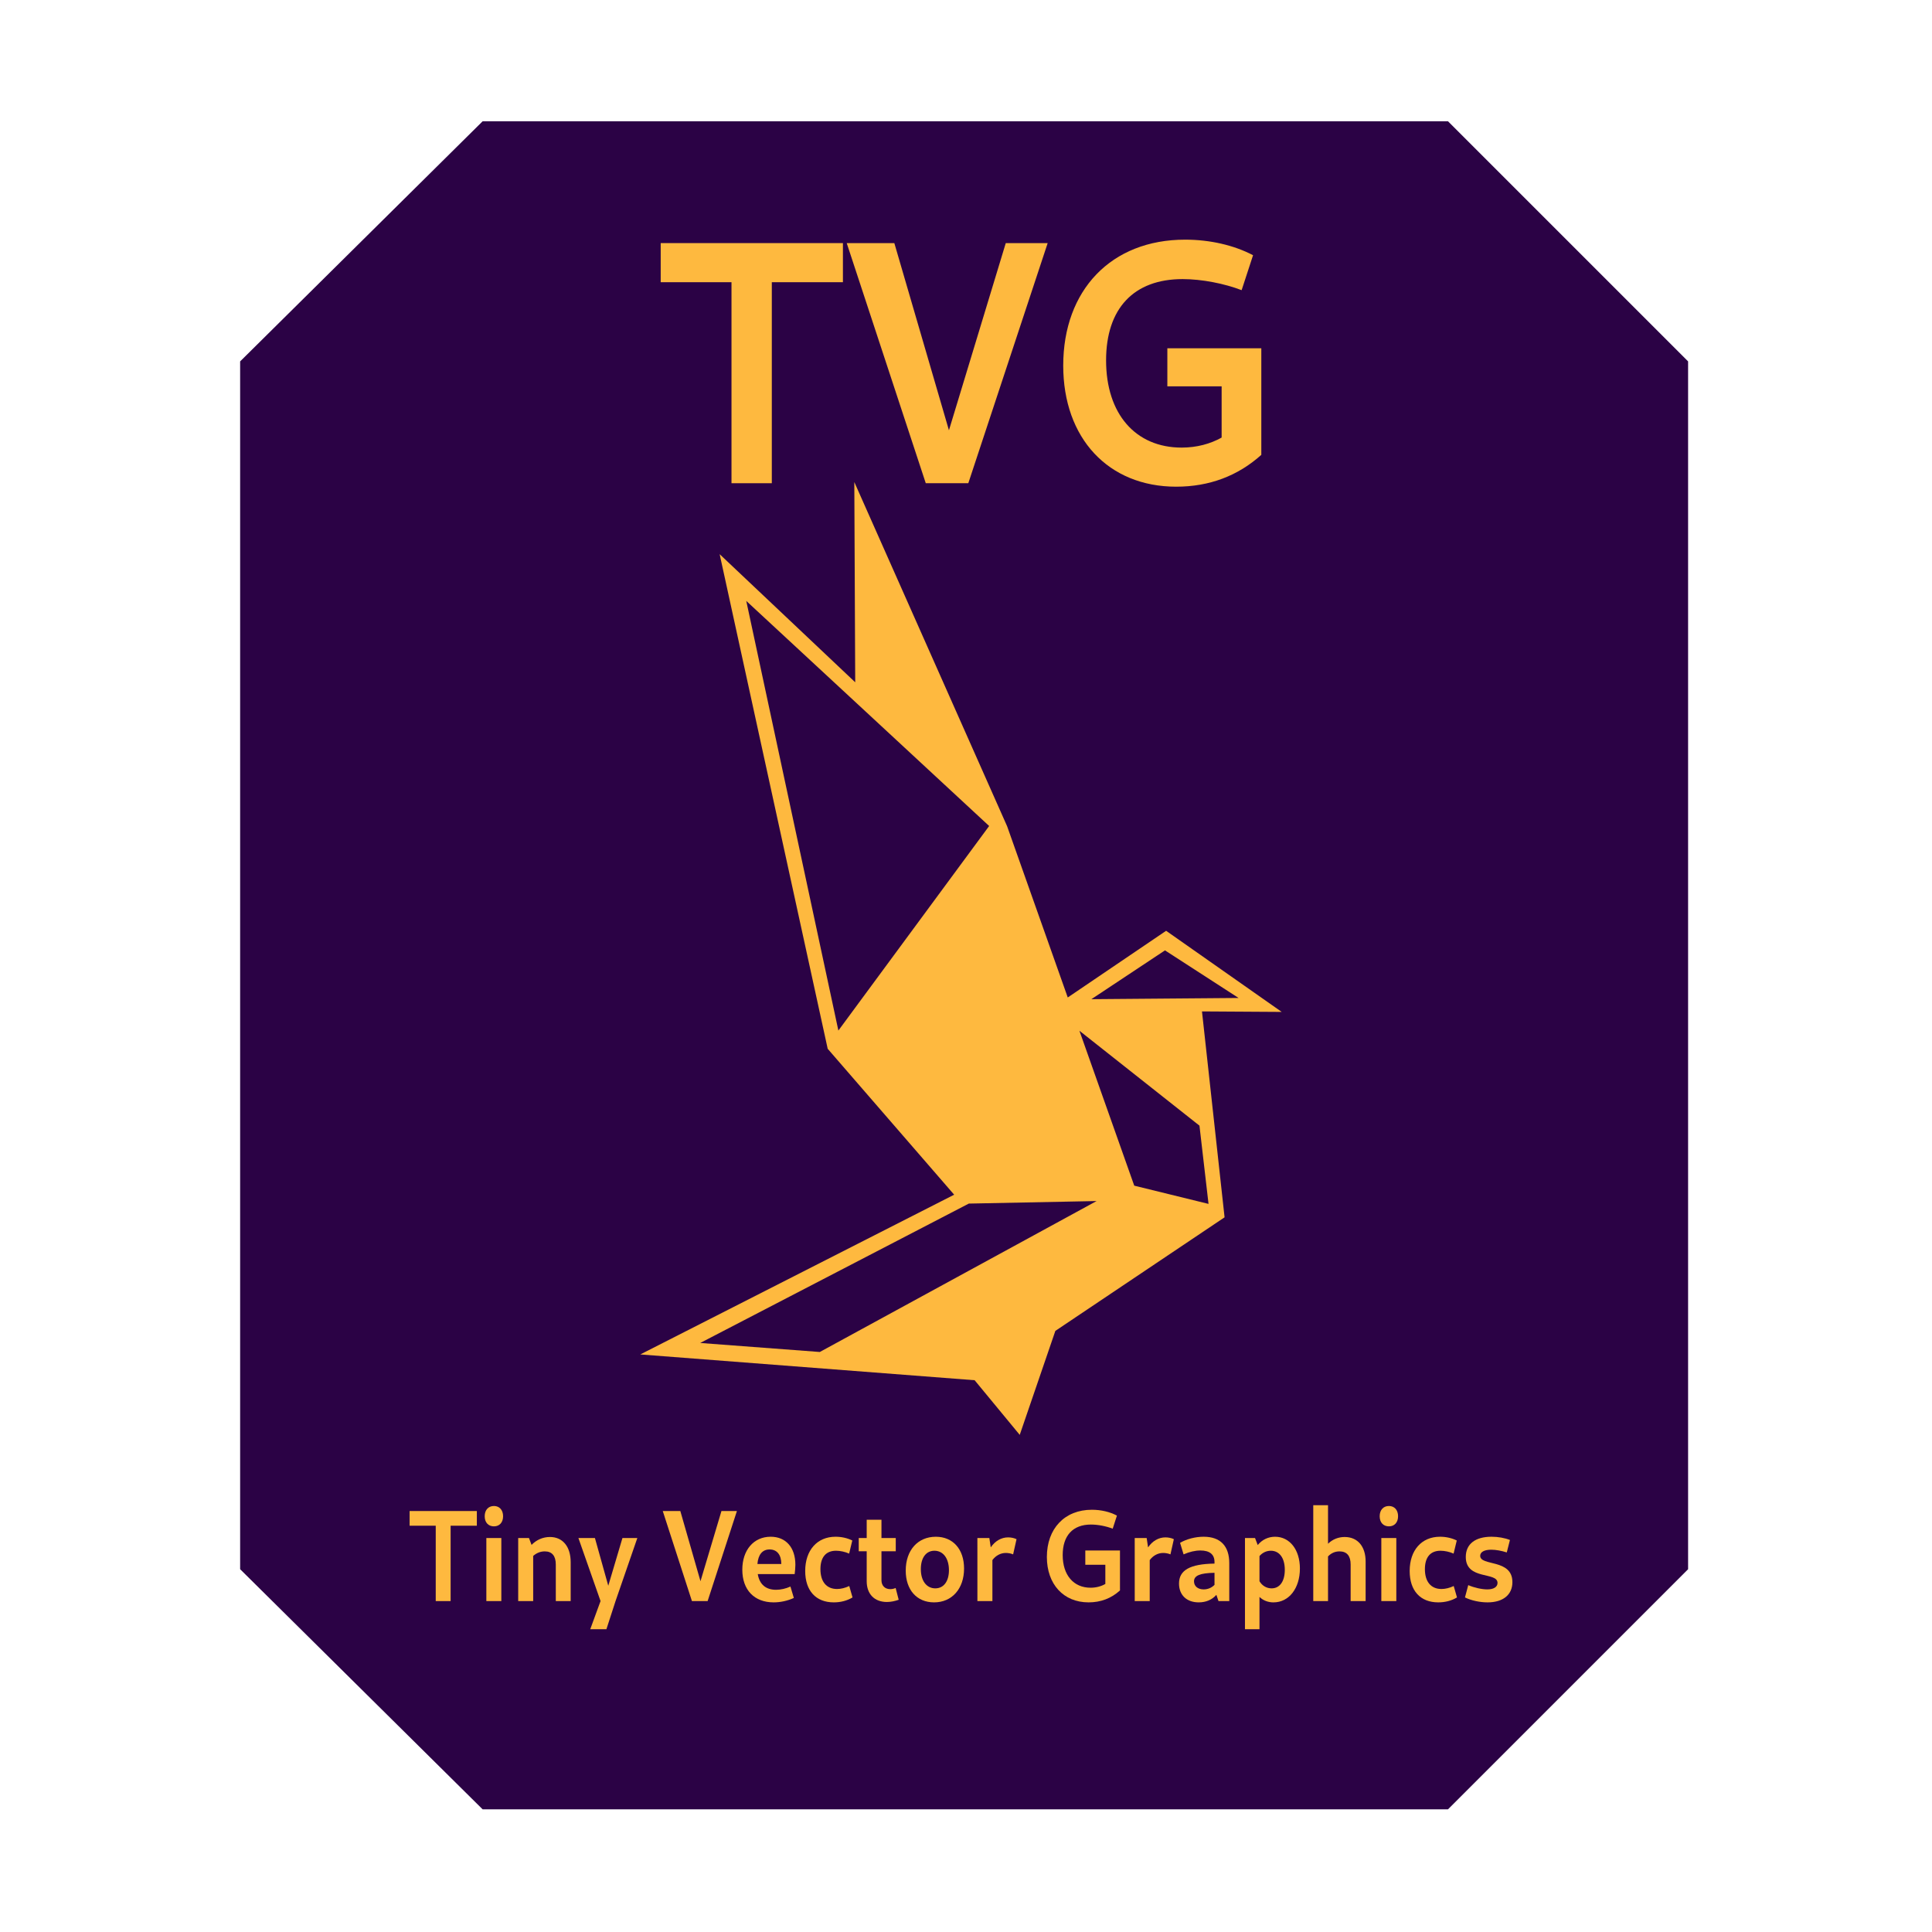
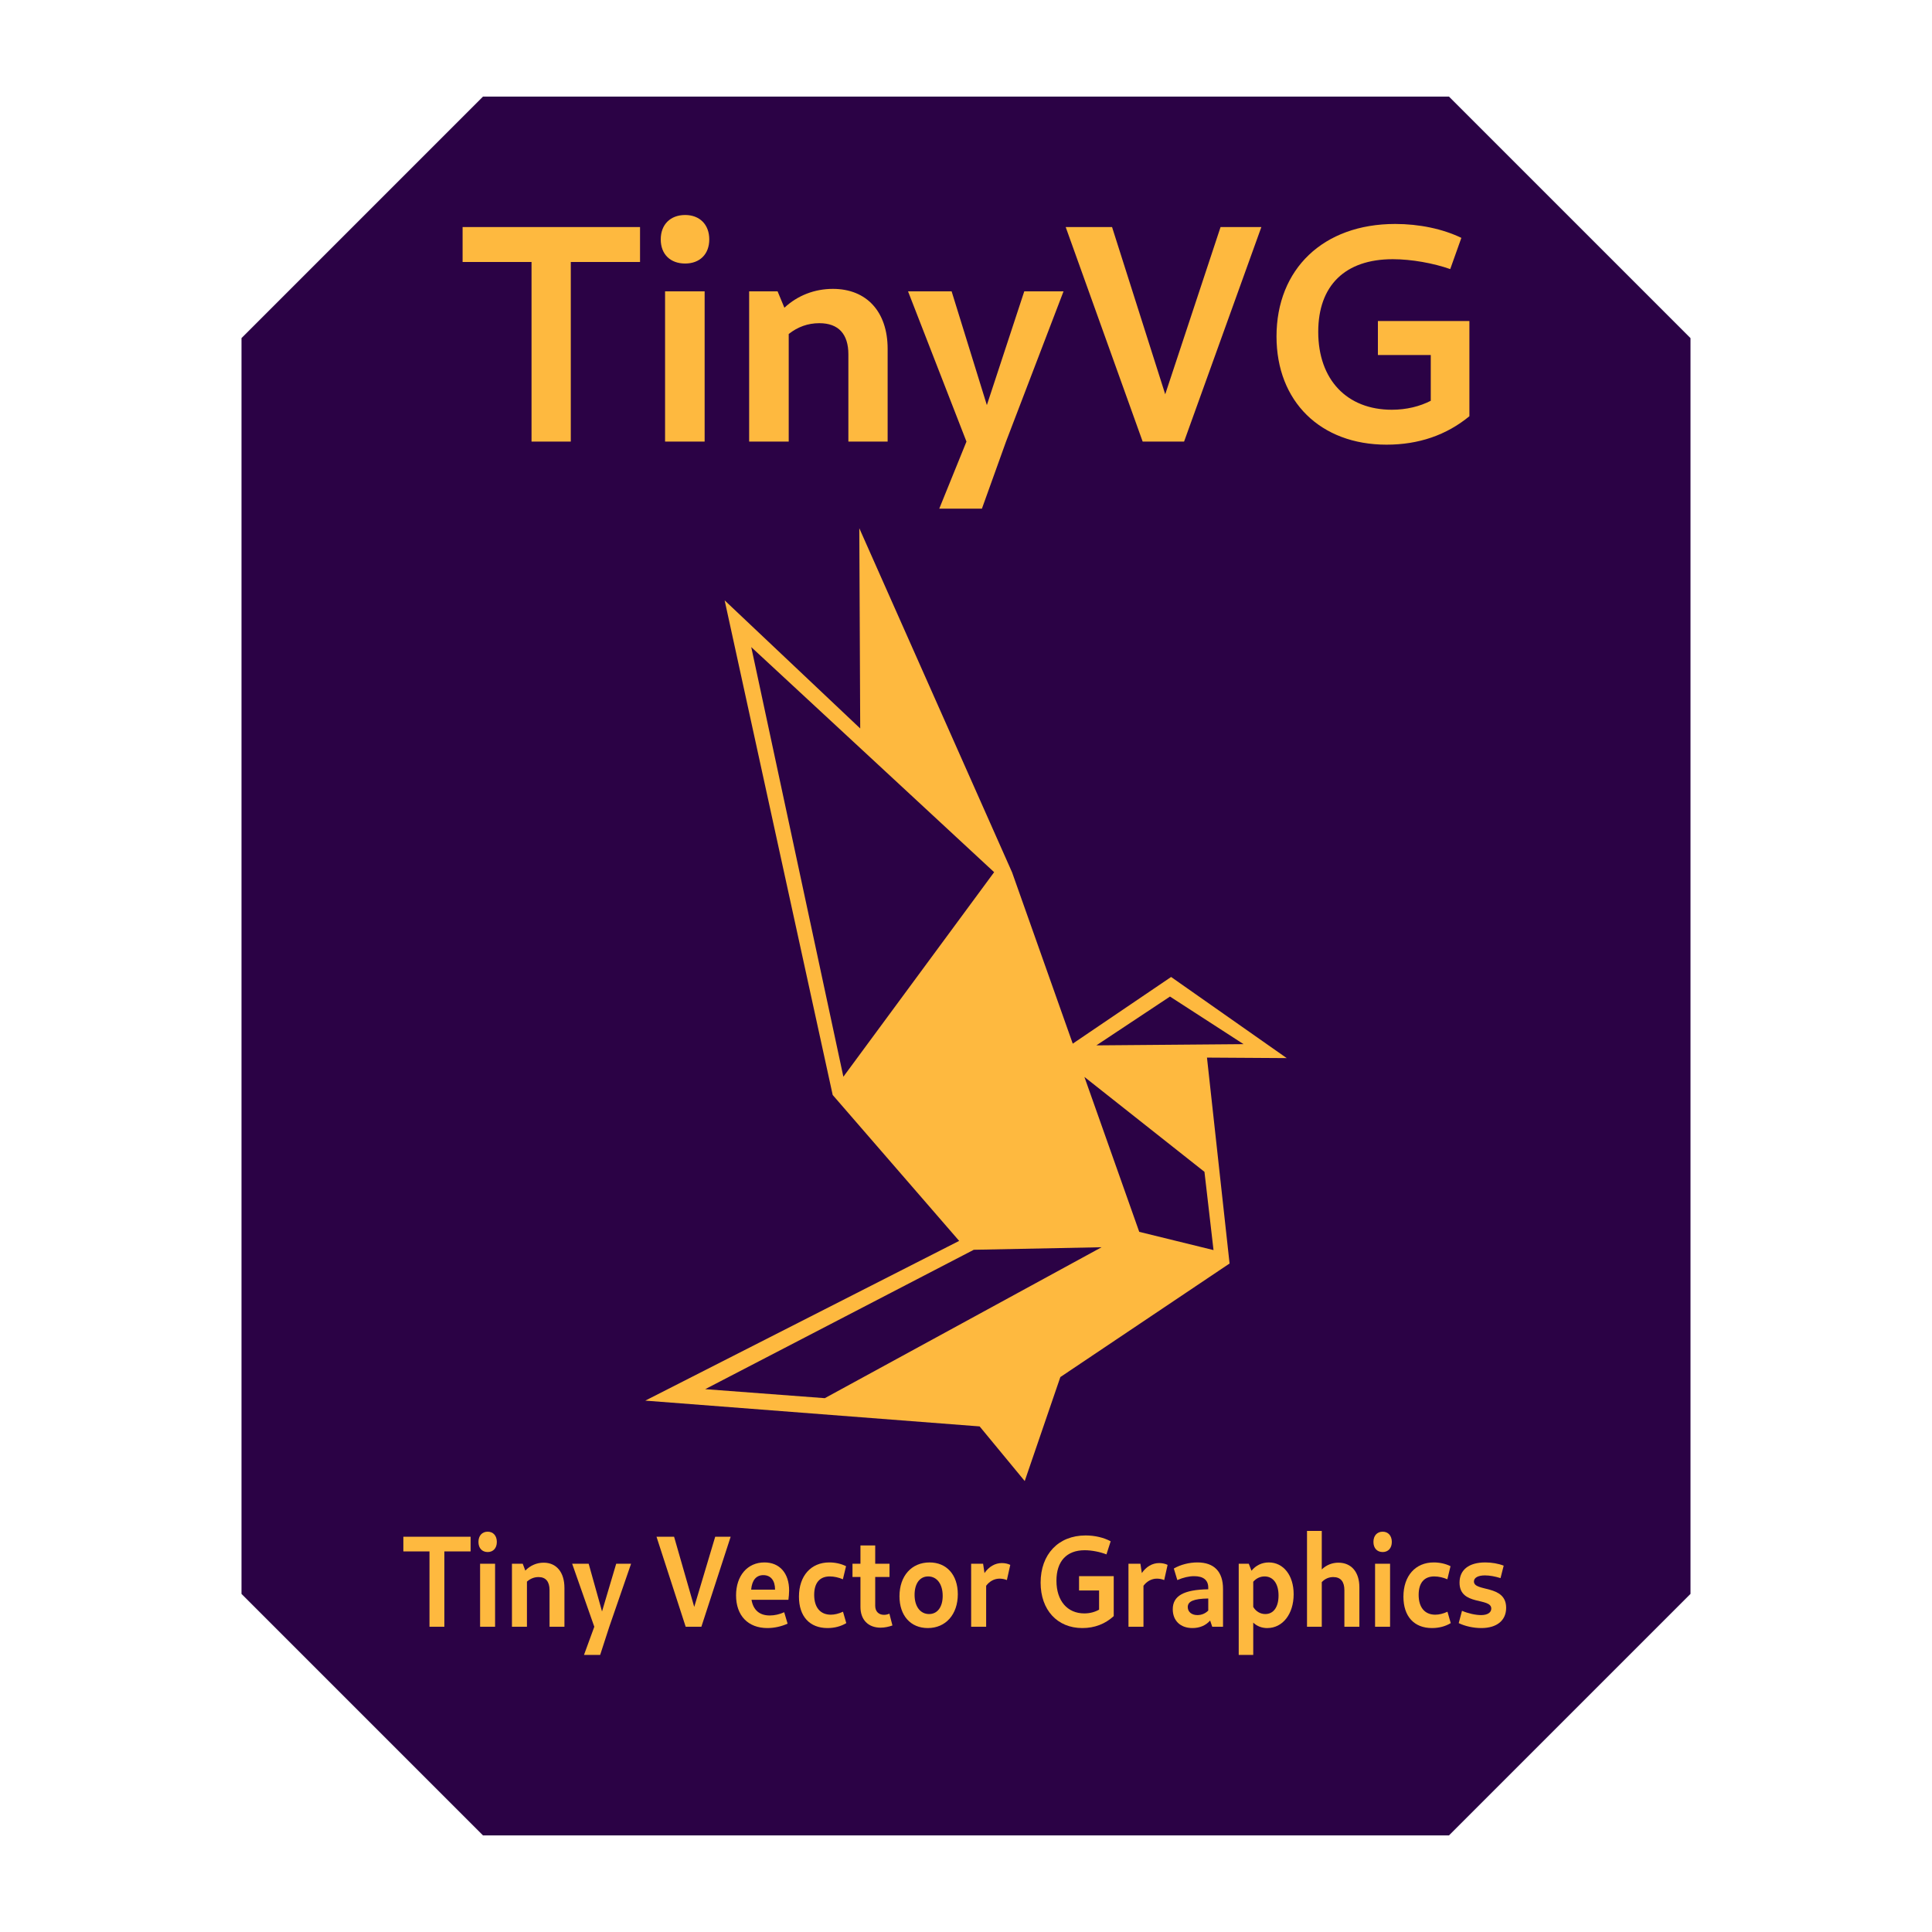
<svg xmlns="http://www.w3.org/2000/svg" width="200" height="200" viewBox="0 0 200 200" version="1.1" id="svg5">
  <defs id="defs2" />
  <g id="layer1" transform="translate(-0.1171578,-99.10381)">
-     <path style="fill:#2b0245;fill-opacity:1;stroke:none;stroke-width:0.265px;stroke-linecap:butt;stroke-linejoin:miter;stroke-opacity:1" d="m 50.081,111.656 h 99.928 l 24.859,24.859 v 125.033 l -24.859,24.859 H 50.081 L 24.976,261.548 V 136.515 Z" id="path12687" />
-     <g aria-label="TVG" transform="scale(0.9578689,1.043984)" id="text1932" style="font-weight:bold;font-size:34.308px;line-height:1.25;font-family:Cantarell;-inkscape-font-specification:'Cantarell, Bold';fill:#feb93f;stroke-width:0.858">
-       <path d="m 79.177,142.844 h 4.357 v -19.933 h 7.685 v -3.877 H 71.526 v 3.877 h 7.651 z" id="path872" />
-       <path d="m 100.173,142.844 h 4.597 l 8.577,-23.809 h -4.529 l -6.141,18.56 -5.901,-18.56 h -5.146 z" id="path874" />
-       <path d="m 127.242,143.187 c 3.568,0 6.656,-1.064 9.194,-3.156 v -10.567 h -10.155 v 3.774 h 5.867 v 5.078 c -1.201,0.618 -2.676,0.995 -4.323,0.995 -4.975,0 -8.165,-3.328 -8.165,-8.646 0,-5.146 2.985,-8.062 8.268,-8.062 2.093,0 4.529,0.446 6.381,1.098 l 1.235,-3.465 c -2.058,-0.995 -4.666,-1.544 -7.342,-1.544 -7.994,0 -13.174,5.009 -13.174,12.488 0,7.205 4.872,12.008 12.213,12.008 z" id="path876" />
-     </g>
-     <g aria-label="Tiny Vector Graphics" transform="scale(0.9503451,1.052249)" id="text3058" style="font-weight:bold;font-size:12.76px;line-height:1.25;font-family:Cantarell;-inkscape-font-specification:'Cantarell, Bold';fill:#feb93f;stroke-width:0.319">
+     <path style="fill:#2b0245;fill-opacity:1;stroke:none;stroke-width:0.265px;stroke-linecap:butt;stroke-linejoin:miter;stroke-opacity:1" d="M 50.117,109.104 H 150.117 l 25,25 v 130 l -25,25 H 50.117 l -25,-25 -1e-6,-130 z" id="path12687" />
+     <g aria-label="Tiny Vector Graphics" transform="matrix(0.9503451,0,0,1.052249,-0.6470466,2.659352)" id="text3058" style="font-weight:bold;font-size:12.76px;line-height:1.25;font-family:Cantarell;-inkscape-font-specification:'Cantarell, Bold';fill:#feb93f;stroke-width:0.319">
      <path d="m 47.587,251.695 h 1.621 v -7.414 h 2.858 v -1.442 h -7.324 v 1.442 h 2.846 z" id="path835" />
      <path d="m 53.1,251.695 h 1.633 v -6.202 h -1.633 z m 0.829,-7.35 c 0.6,0 0.995,-0.383 0.995,-0.995 0,-0.612 -0.396,-1.008 -0.995,-1.008 -0.612,0 -1.008,0.396 -1.008,1.008 0,0.613 0.396,0.995 1.008,0.995 z" id="path837" />
      <path d="m 60.666,251.695 h 1.621 v -3.828 c 0,-1.531 -0.868,-2.476 -2.259,-2.476 -0.753,0 -1.455,0.268 -2.003,0.778 l -0.281,-0.676 h -1.174 v 6.202 h 1.633 v -4.441 c 0.37,-0.293 0.791,-0.447 1.263,-0.447 0.791,0 1.199,0.447 1.199,1.289 z" id="path839" />
      <path d="m 64.418,254.464 h 1.761 l 0.995,-2.769 2.373,-6.202 h -1.621 l -1.544,4.696 -1.455,-4.696 h -1.799 l 2.412,6.202 z" id="path841" />
      <path d="m 75.494,251.695 h 1.71 l 3.19,-8.856 h -1.684 l -2.284,6.903 -2.195,-6.903 h -1.914 z" id="path843" />
      <path d="m 84.401,251.823 c 0.727,0 1.518,-0.153 2.195,-0.434 l -0.37,-1.123 c -0.498,0.204 -1.046,0.319 -1.57,0.319 -1.11,0 -1.799,-0.523 -1.991,-1.544 h 4.02 c 0.038,-0.255 0.077,-0.638 0.077,-0.919 0,-1.697 -1.034,-2.756 -2.692,-2.756 -1.85,0 -3.088,1.314 -3.088,3.241 0,1.991 1.302,3.216 3.42,3.216 z m -1.774,-3.777 c 0.089,-0.932 0.549,-1.429 1.327,-1.429 0.804,0 1.276,0.523 1.276,1.429 z" id="path845" />
      <path d="m 90.947,251.823 c 0.753,0 1.455,-0.166 2.042,-0.485 L 92.631,250.215 c -0.447,0.191 -0.919,0.293 -1.327,0.293 -1.148,0 -1.812,-0.715 -1.812,-1.952 0,-1.174 0.6,-1.812 1.697,-1.812 0.459,0 0.983,0.102 1.429,0.281 l 0.345,-1.289 c -0.536,-0.242 -1.187,-0.37 -1.825,-0.37 -2.003,0 -3.305,1.327 -3.305,3.369 0,1.94 1.161,3.088 3.114,3.088 z" id="path847" />
      <path d="m 96.74,251.785 c 0.421,0 0.88,-0.089 1.276,-0.217 l -0.332,-1.161 c -0.179,0.077 -0.396,0.115 -0.587,0.115 -0.587,0 -0.957,-0.345 -0.957,-0.88 v -2.846 h 1.557 v -1.302 h -1.557 v -1.799 h -1.608 v 1.799 h -0.868 v 1.302 h 0.868 v 2.948 c 0,1.251 0.829,2.042 2.208,2.042 z" id="path849" />
      <path d="m 101.87,251.823 c 1.952,0 3.267,-1.34 3.267,-3.33 0,-1.901 -1.212,-3.126 -3.075,-3.126 -1.965,0 -3.279,1.327 -3.279,3.33 0,1.889 1.199,3.126 3.088,3.126 z m 0.14,-1.378 c -0.957,0 -1.582,-0.74 -1.582,-1.889 0,-1.123 0.574,-1.812 1.48,-1.812 0.957,0 1.582,0.753 1.582,1.914 0,1.097 -0.574,1.786 -1.48,1.786 z" id="path851" />
      <path d="m 106.591,251.695 h 1.633 v -4.032 c 0.37,-0.447 0.893,-0.702 1.467,-0.702 0.255,0 0.561,0.051 0.791,0.14 l 0.37,-1.493 c -0.255,-0.115 -0.587,-0.179 -0.919,-0.179 -0.74,0 -1.416,0.357 -1.889,0.983 l -0.153,-0.919 h -1.302 z" id="path853" />
      <path d="m 118.701,251.823 c 1.327,0 2.476,-0.396 3.42,-1.174 v -3.93 h -3.777 v 1.404 h 2.182 v 1.889 c -0.447,0.23 -0.995,0.37 -1.608,0.37 -1.85,0 -3.037,-1.238 -3.037,-3.216 0,-1.914 1.11,-2.999 3.075,-2.999 0.778,0 1.684,0.166 2.373,0.408 l 0.459,-1.289 c -0.766,-0.37 -1.735,-0.574 -2.731,-0.574 -2.973,0 -4.9,1.863 -4.9,4.645 0,2.68 1.812,4.466 4.543,4.466 z" id="path855" />
      <path d="m 123.728,251.695 h 1.633 v -4.032 c 0.37,-0.447 0.893,-0.702 1.467,-0.702 0.255,0 0.561,0.051 0.791,0.14 l 0.37,-1.493 c -0.255,-0.115 -0.587,-0.179 -0.919,-0.179 -0.74,0 -1.416,0.357 -1.889,0.983 l -0.153,-0.919 h -1.302 z" id="path857" />
      <path d="m 132.852,251.695 h 1.174 v -3.726 c 0,-1.684 -0.957,-2.603 -2.795,-2.603 -0.88,0 -1.837,0.217 -2.565,0.6 l 0.383,1.136 c 0.651,-0.255 1.263,-0.383 1.837,-0.383 0.995,0 1.531,0.383 1.531,1.123 v 0.166 c -2.68,0.038 -3.866,0.651 -3.866,1.965 0,1.123 0.829,1.85 2.144,1.85 0.791,0 1.455,-0.255 1.927,-0.74 z m -0.434,-1.595 c -0.306,0.281 -0.715,0.447 -1.187,0.447 -0.625,0 -1.046,-0.319 -1.046,-0.791 0,-0.561 0.638,-0.817 2.233,-0.842 z" id="path859" />
      <path d="m 138.849,251.823 c 1.672,0 2.871,-1.378 2.871,-3.33 0,-1.85 -1.11,-3.126 -2.705,-3.126 -0.753,0 -1.416,0.293 -1.889,0.817 l -0.293,-0.689 h -1.097 v 8.971 h 1.582 v -3.177 c 0.396,0.345 0.932,0.536 1.531,0.536 z m -1.531,-2.08 v -2.476 c 0.319,-0.332 0.753,-0.523 1.238,-0.523 0.932,0 1.518,0.715 1.518,1.876 0,1.123 -0.536,1.825 -1.442,1.825 -0.549,0 -1.034,-0.268 -1.314,-0.702 z" id="path861" />
      <path d="m 147.246,251.695 h 1.633 v -3.892 c 0,-1.493 -0.88,-2.412 -2.284,-2.412 -0.664,0 -1.302,0.217 -1.812,0.664 v -3.79 h -1.608 v 9.43 h 1.608 v -4.39 c 0.357,-0.345 0.791,-0.498 1.251,-0.498 0.804,0 1.212,0.447 1.212,1.289 z" id="path863" />
      <path d="m 150.589,251.695 h 1.633 v -6.202 h -1.633 z m 0.829,-7.35 c 0.6,0 0.995,-0.383 0.995,-0.995 0,-0.612 -0.396,-1.008 -0.995,-1.008 -0.613,0 -1.008,0.396 -1.008,1.008 0,0.613 0.396,0.995 1.008,0.995 z" id="path865" />
      <path d="m 156.79,251.823 c 0.753,0 1.455,-0.166 2.042,-0.485 l -0.357,-1.123 c -0.447,0.191 -0.919,0.293 -1.327,0.293 -1.148,0 -1.812,-0.715 -1.812,-1.952 0,-1.174 0.6,-1.812 1.697,-1.812 0.459,0 0.983,0.102 1.429,0.281 l 0.345,-1.289 c -0.536,-0.242 -1.187,-0.37 -1.825,-0.37 -2.003,0 -3.305,1.327 -3.305,3.369 0,1.94 1.161,3.088 3.114,3.088 z" id="path867" />
      <path d="m 162.162,251.823 c 1.697,0 2.705,-0.753 2.705,-1.991 0,-2.322 -3.509,-1.544 -3.509,-2.59 0,-0.37 0.447,-0.6 1.199,-0.6 0.51,0 1.123,0.102 1.697,0.268 l 0.345,-1.225 c -0.574,-0.204 -1.302,-0.319 -2.003,-0.319 -1.774,0 -2.807,0.715 -2.807,1.991 0,2.31 3.458,1.429 3.458,2.552 0,0.396 -0.421,0.638 -1.11,0.638 -0.6,0 -1.429,-0.166 -2.08,-0.421 l -0.357,1.212 c 0.702,0.306 1.608,0.485 2.463,0.485 z" id="path869" />
    </g>
-     <path id="path5903" style="fill:#feb93f;fill-opacity:1;stroke:none;stroke-width:1.765;stroke-linecap:round;stroke-linejoin:round;stroke-miterlimit:4;stroke-dasharray:none;stroke-opacity:1" d="m 88.555,149.005 0.094,20.729 -14.034,-13.262 11.185,51.202 13.092,15.105 -32.492,16.536 34.611,2.669 4.669,5.657 3.687,-10.764 17.518,-11.757 -2.339,-21.315 8.254,0.052 -11.967,-8.398 -10.182,6.902 -6.277,-17.724 z m -11.185,12.305 25.143,23.301 -15.607,21.175 z m 43.346,36.176 7.619,4.927 -15.239,0.126 z m -8.858,8.32 12.427,9.824 0.938,8.101 -7.689,-1.888 z m 1.778,17.63 -28.653,15.625 -12.38,-0.933 27.804,-14.429 z" />
+     <path id="path5903" style="fill:#feb93f;fill-opacity:1;stroke:none;stroke-width:1.765;stroke-linecap:round;stroke-linejoin:round;stroke-miterlimit:4;stroke-dasharray:none;stroke-opacity:1" d="m 89.072,153.786 0.094,20.729 -14.034,-13.262 11.185,51.202 13.092,15.105 -32.492,16.536 34.611,2.669 4.669,5.657 3.687,-10.764 17.518,-11.757 -2.339,-21.315 8.254,0.052 -11.967,-8.398 -10.182,6.902 -6.277,-17.724 z m -11.185,12.305 25.143,23.301 -15.607,21.175 z m 43.346,36.176 7.619,4.927 -15.239,0.126 z m -8.858,8.32 12.427,9.824 0.938,8.101 -7.689,-1.888 z m 1.778,17.63 -28.653,15.625 -12.38,-0.933 27.804,-14.429 z" />
+     <g aria-label="TinyVG" id="text3363" style="font-weight:bold;font-size:32px;line-height:1.25;font-family:Cantarell;-inkscape-font-specification:'Cantarell, Bold';fill:#feb93f">
+       <path d="m 55.141,144.816 h 4.064 v -18.592 h 7.168 v -3.616 h -18.368 v 3.616 h 7.136 z" id="path1580" />
+       <path d="m 68.965,144.816 h 4.096 v -15.552 h -4.096 z m 2.08,-18.432 c 1.504,0 2.496,-0.96 2.496,-2.496 0,-1.536 -0.992,-2.528 -2.496,-2.528 -1.536,0 -2.528,0.992 -2.528,2.528 0,1.536 0.992,2.496 2.528,2.496 z" id="path1582" />
+       <path d="m 87.941,144.816 h 4.064 v -9.6 c 0,-3.84 -2.176,-6.208 -5.664,-6.208 -1.888,0 -3.648,0.672 -5.024,1.952 l -0.704,-1.696 h -2.944 v 15.552 h 4.096 v -11.136 c 0.928,-0.736 1.984,-1.12 3.168,-1.12 1.984,0 3.008,1.12 3.008,3.232 z" id="path1584" />
+       <path d="m 97.349,151.76 h 4.416 l 2.496,-6.944 5.952,-15.552 h -4.064 l -3.872,11.776 -3.648,-11.776 h -4.512 l 6.048,15.552 z" id="path1586" />
+       <path d="m 118.405,144.816 h 4.288 l 8,-22.208 h -4.224 l -5.728,17.312 -5.504,-17.312 h -4.8 z" id="path1588" />
+       <path d="m 143.653,145.136 c 3.328,0 6.208,-0.992 8.576,-2.944 v -9.856 h -9.472 v 3.52 h 5.472 v 4.736 c -1.12,0.576 -2.496,0.928 -4.032,0.928 -4.64,0 -7.616,-3.104 -7.616,-8.064 0,-4.8 2.784,-7.52 7.712,-7.52 1.952,0 4.224,0.416 5.952,1.024 l 1.152,-3.232 c -1.92,-0.928 -4.352,-1.44 -6.848,-1.44 -7.456,0 -12.288,4.672 -12.288,11.648 0,6.72 4.544,11.2 11.392,11.2 z" id="path1590" />
+     </g>
  </g>
</svg>
